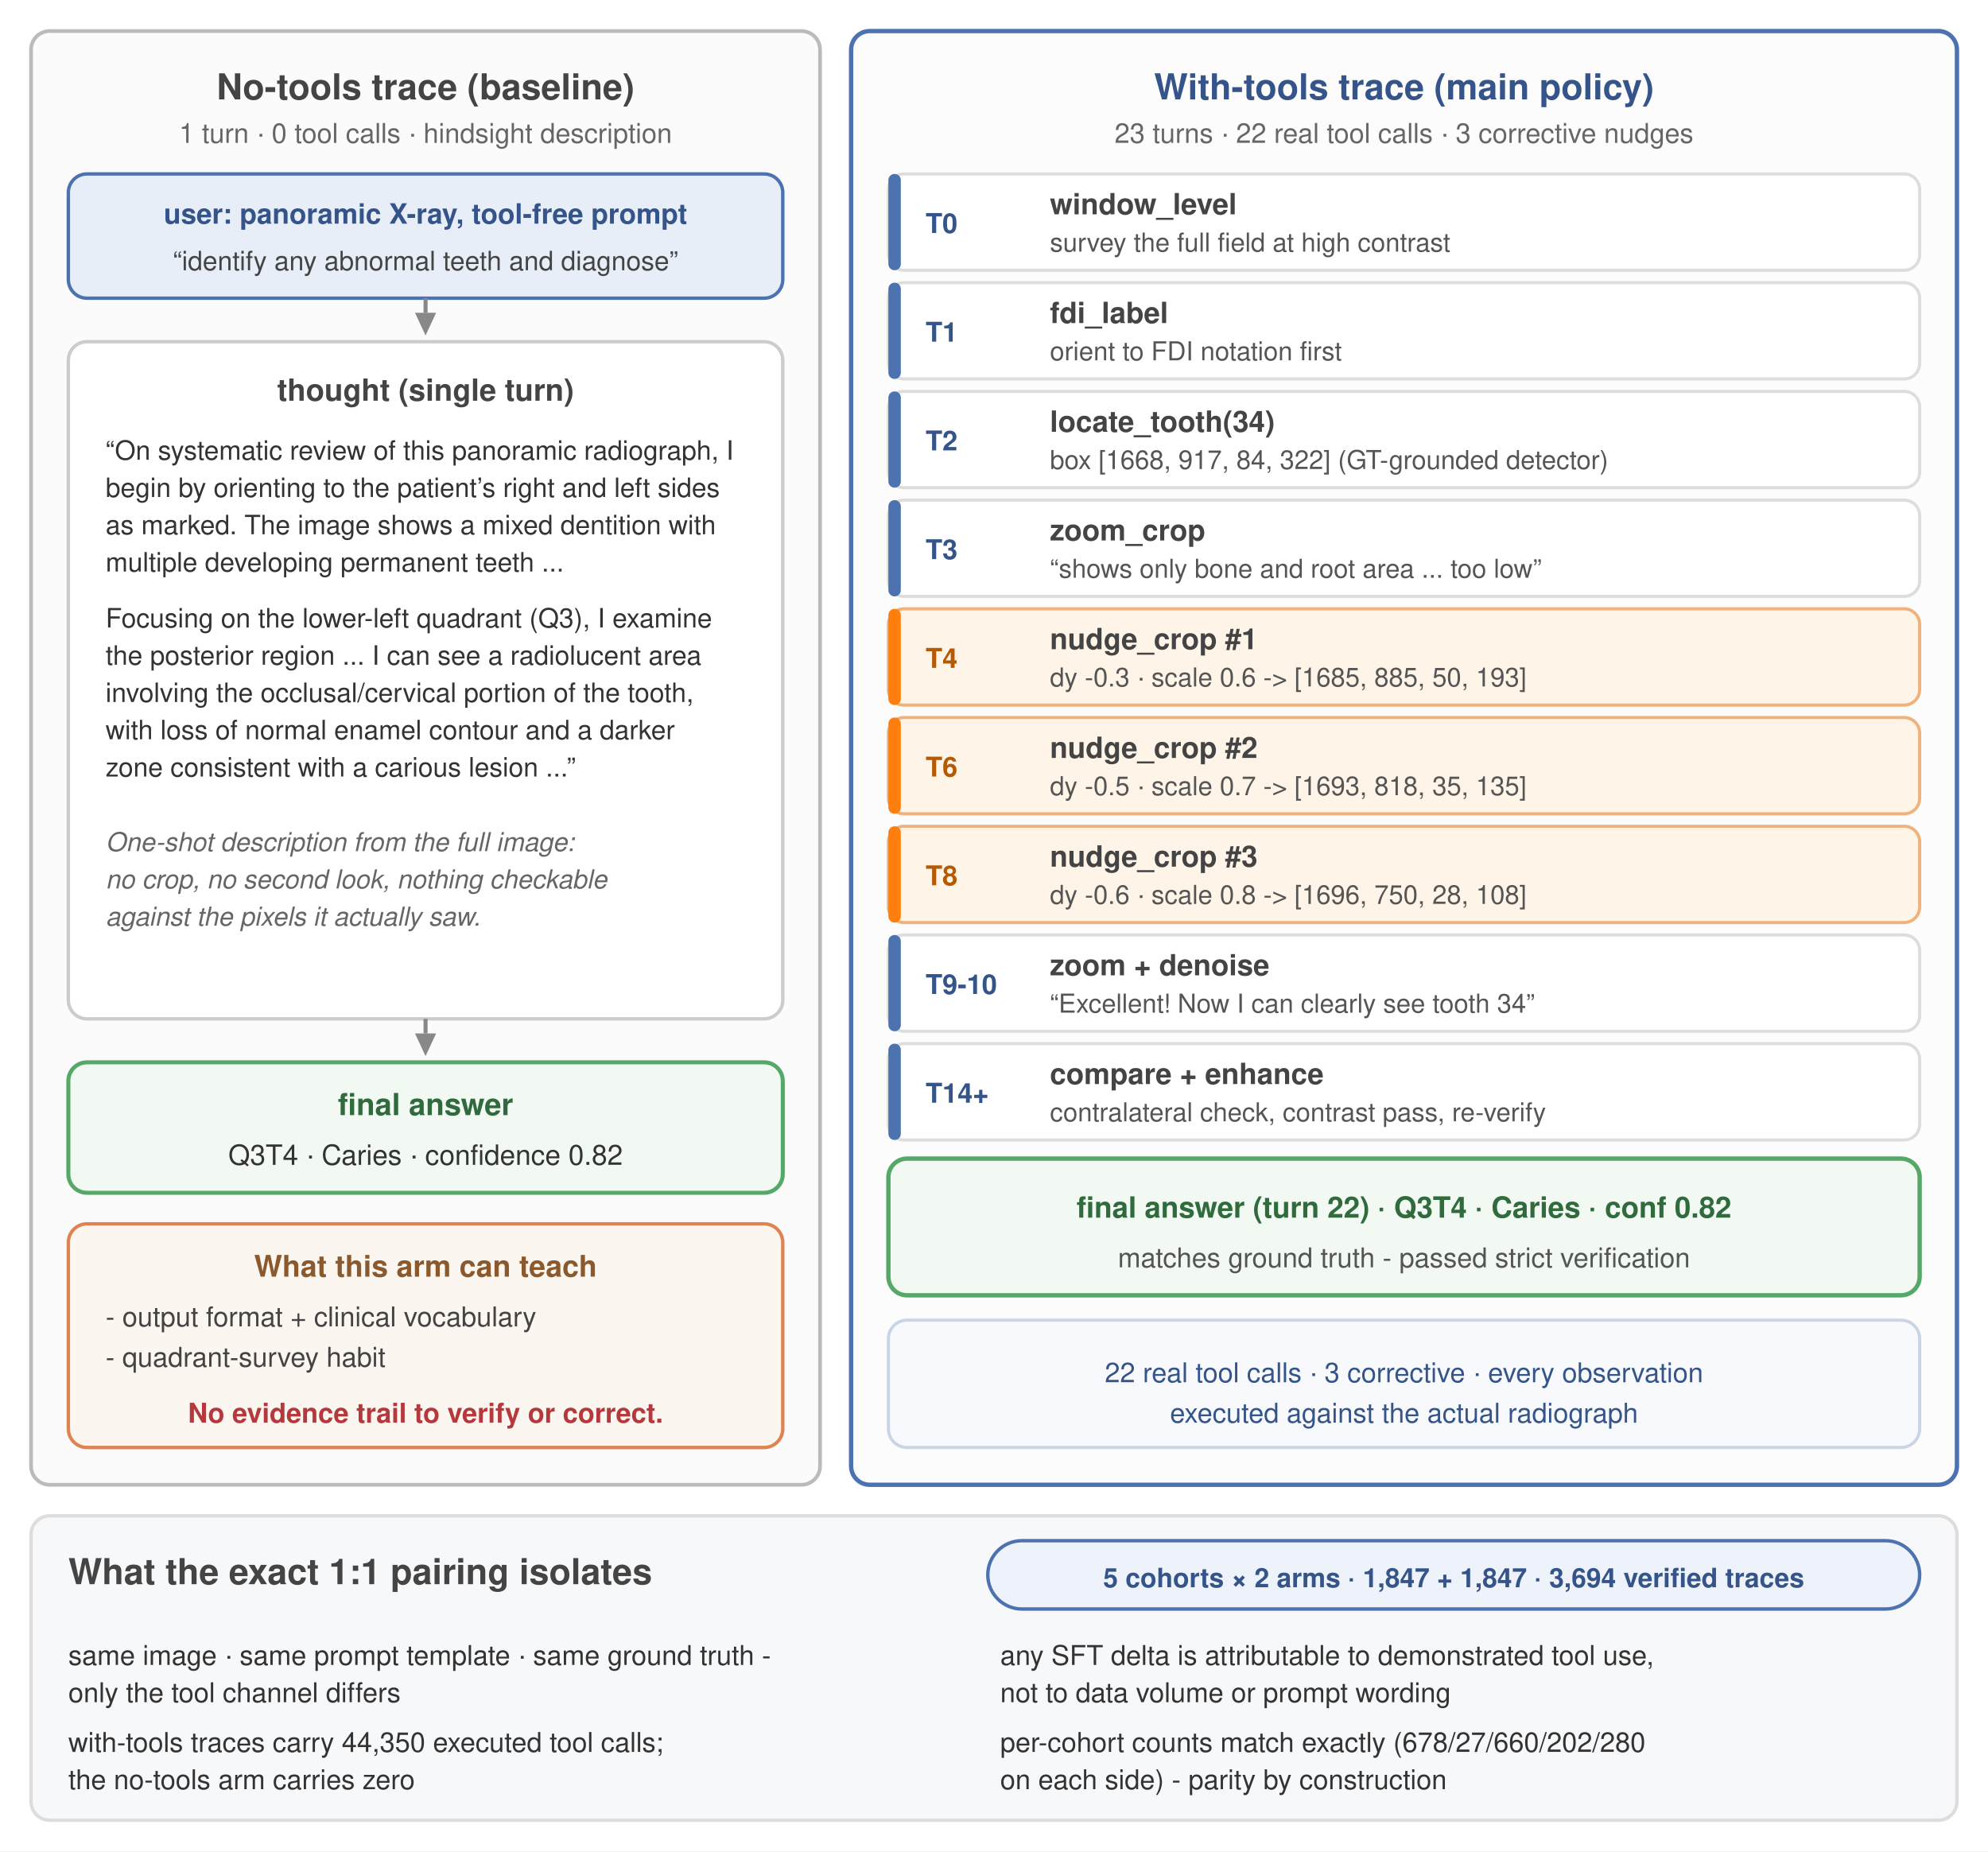
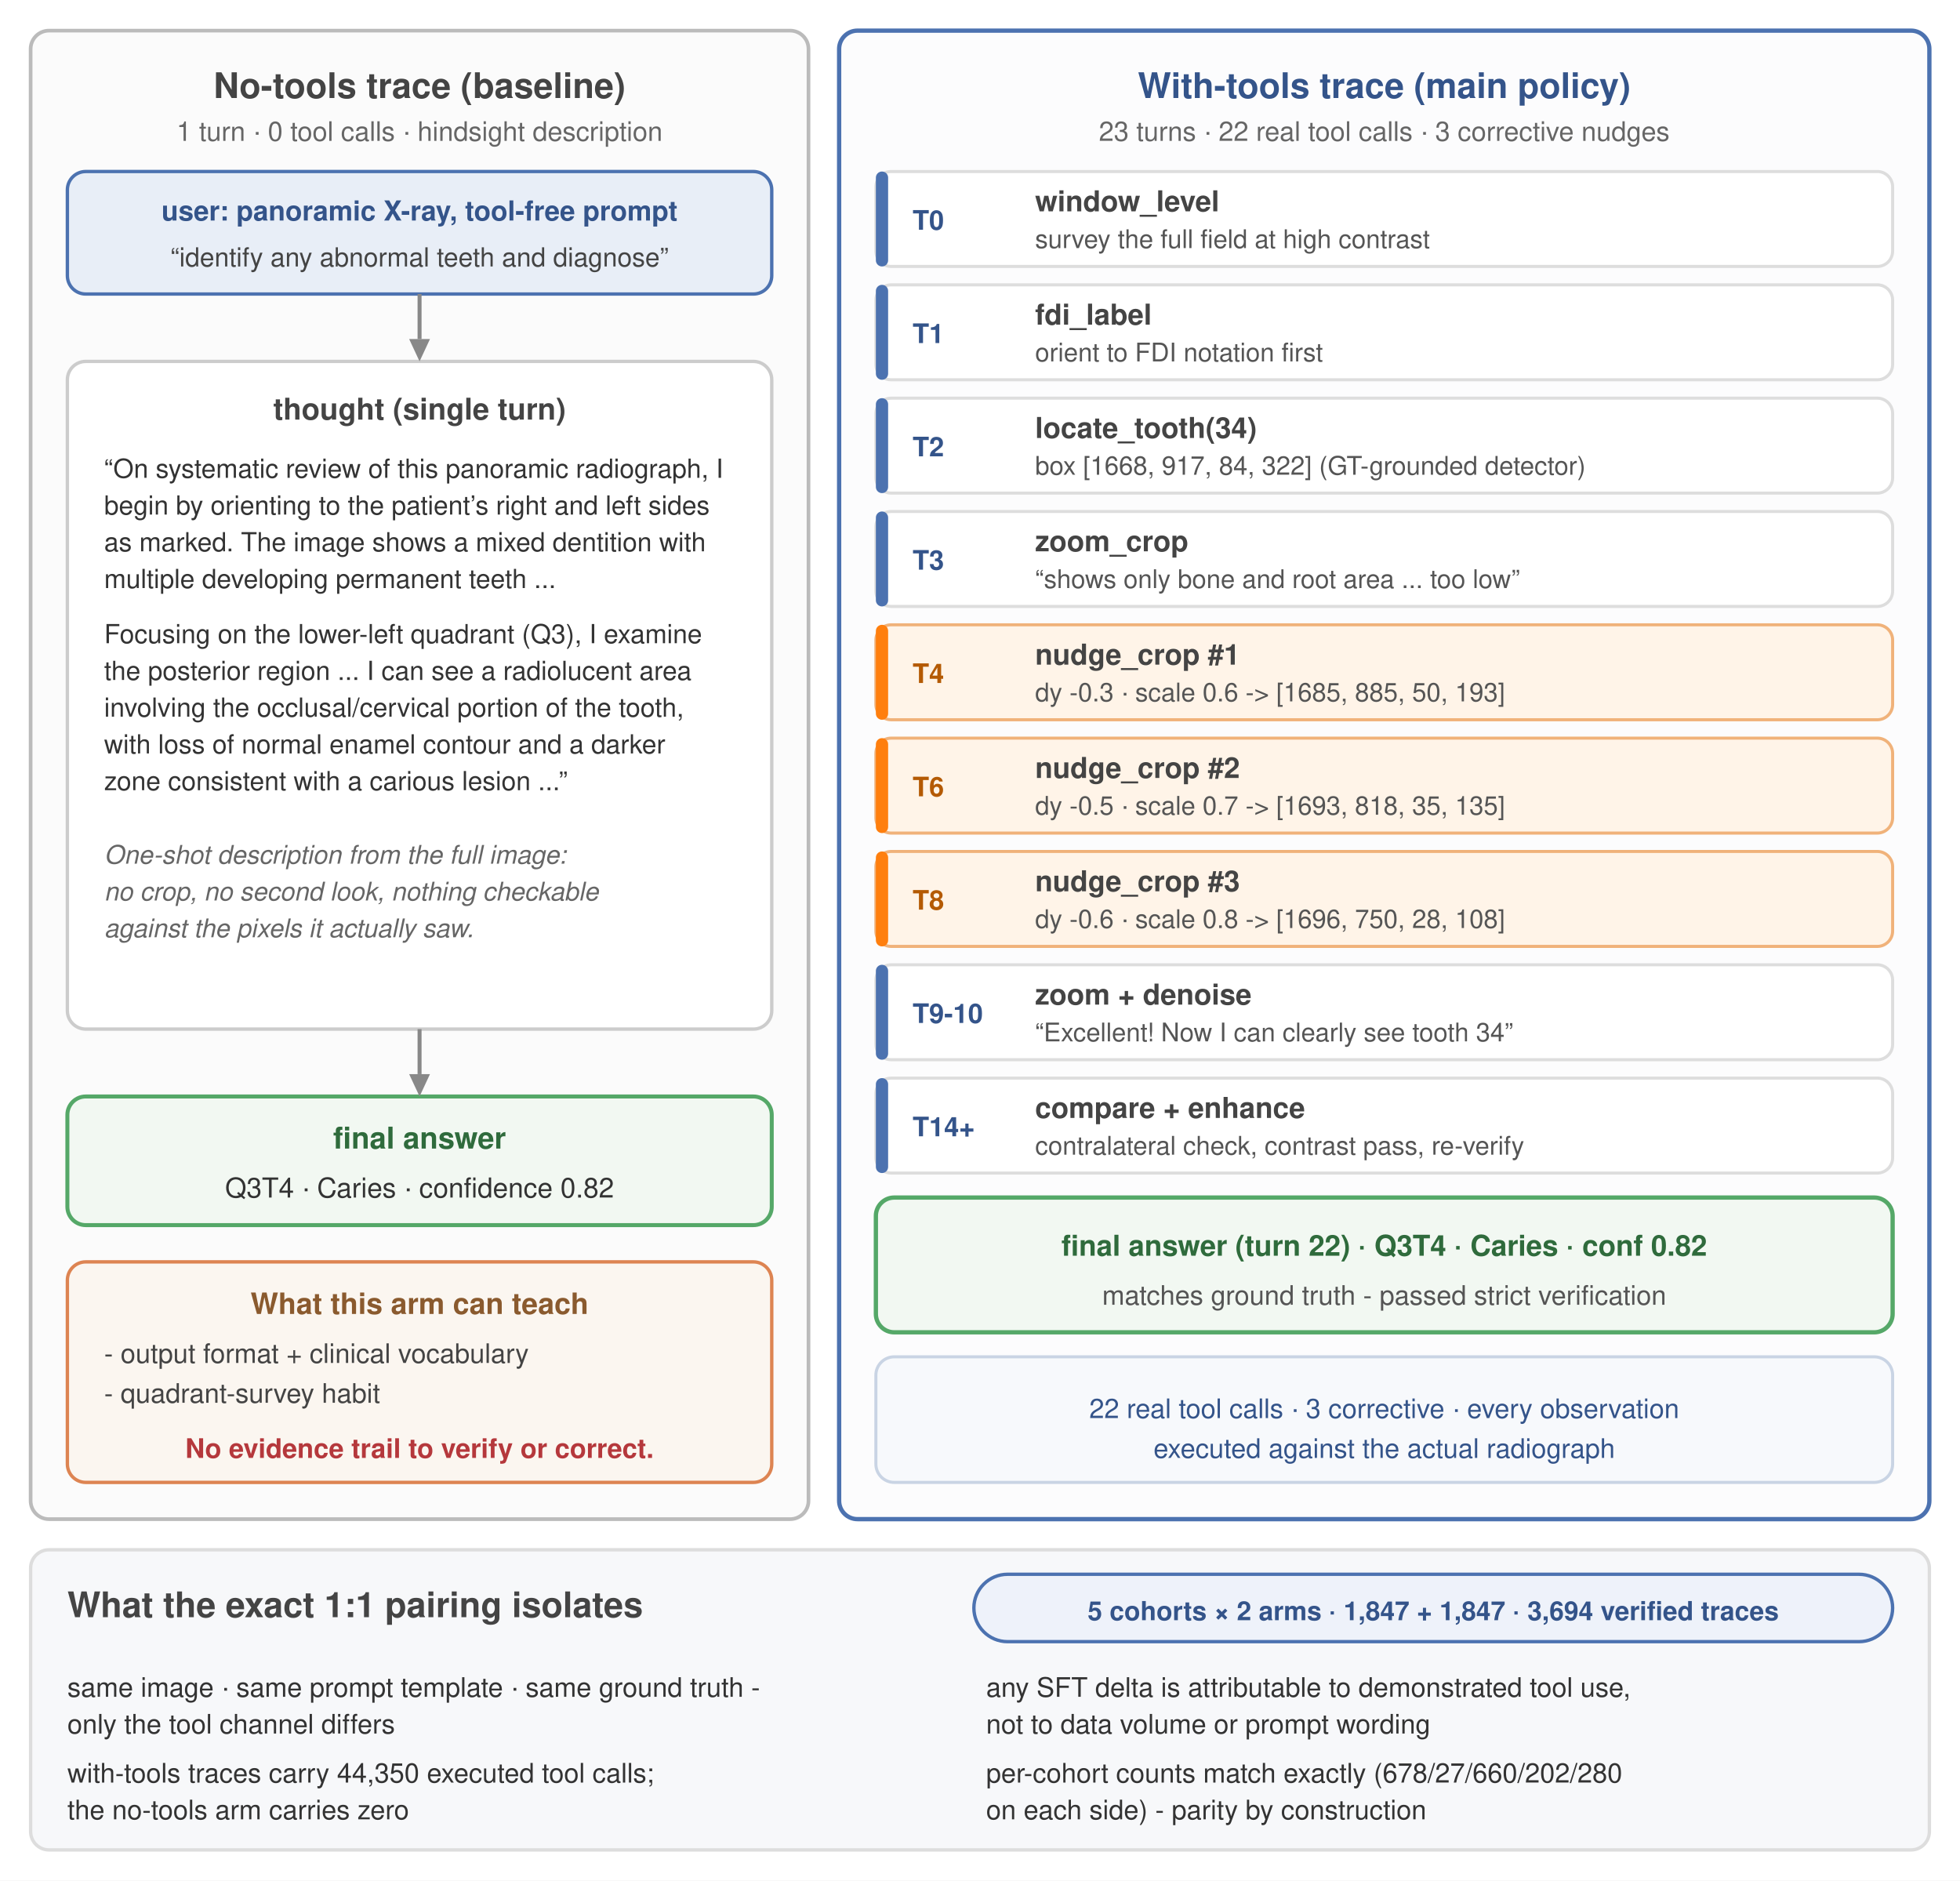
- <svg xmlns="http://www.w3.org/2000/svg" width="640" height="596" viewBox="0 0 640 596">
-   <rect width="640" height="596" fill="#FFFFFF" />
-   <rect x="10" y="10" width="254" height="468" rx="6" fill="#FBFBFB" stroke="#BBBBBB" stroke-width="1.2" />
+ <svg xmlns="http://www.w3.org/2000/svg" width="640" height="614" viewBox="0 0 640 614">
+   <rect width="640" height="614" fill="#FFFFFF" />
+   <rect x="10" y="10" width="254" height="486" rx="6" fill="#FBFBFB" stroke="#BBBBBB" stroke-width="1.2" />
  <text x="137.0" y="32" font-family="Helvetica" font-size="11.5" font-weight="bold" text-anchor="middle" fill="#444444">No-tools trace (baseline)</text>
  <text x="137.0" y="46" font-family="Helvetica" font-size="8.8" text-anchor="middle" fill="#666666">1 turn · 0 tool calls · hindsight description</text>
  <rect x="22" y="56" width="230" height="40" rx="6" fill="#E8EEF7" stroke="#4C72B0" stroke-width="1.1" />
  <text x="137.0" y="72" font-family="Helvetica" font-size="9.0" font-weight="bold" text-anchor="middle" fill="#34548A">user: panoramic X-ray, tool-free prompt</text>
  <text x="137.0" y="87" font-family="Helvetica" font-size="8.6" text-anchor="middle" fill="#444444">“identify any abnormal teeth and diagnose”</text>
-   <polyline points="137.0,96.0 137.0,100.7" fill="none" stroke="#888888" stroke-width="1.3" />
-   <polygon points="137.0,108.0 133.6,100.7 140.4,100.7" fill="#888888" stroke="none" />
-   <rect x="22" y="110" width="230" height="218" rx="6" fill="#FFFFFF" stroke="#CCCCCC" stroke-width="1.1" />
-   <text x="137.0" y="129" font-family="Helvetica" font-size="9.8" font-weight="bold" text-anchor="middle" fill="#444444">thought (single turn)</text>
-   <text x="34" y="148" font-family="Helvetica" font-size="8.6" fill="#333333">“On systematic review of this panoramic radiograph, I</text>
-   <text x="34" y="160" font-family="Helvetica" font-size="8.6" fill="#333333">begin by orienting to the patient’s right and left sides</text>
-   <text x="34" y="172" font-family="Helvetica" font-size="8.6" fill="#333333">as marked. The image shows a mixed dentition with</text>
-   <text x="34" y="184" font-family="Helvetica" font-size="8.6" fill="#333333">multiple developing permanent teeth ...</text>
-   <text x="34" y="202" font-family="Helvetica" font-size="8.6" fill="#333333">Focusing on the lower-left quadrant (Q3), I examine</text>
-   <text x="34" y="214" font-family="Helvetica" font-size="8.6" fill="#333333">the posterior region ... I can see a radiolucent area</text>
-   <text x="34" y="226" font-family="Helvetica" font-size="8.6" fill="#333333">involving the occlusal/cervical portion of the tooth,</text>
-   <text x="34" y="238" font-family="Helvetica" font-size="8.6" fill="#333333">with loss of normal enamel contour and a darker</text>
-   <text x="34" y="250" font-family="Helvetica" font-size="8.6" fill="#333333">zone consistent with a carious lesion ...”</text>
-   <text x="34" y="274" font-family="Helvetica" font-size="8.4" font-style="italic" fill="#666666">One-shot description from the full image:</text>
-   <text x="34" y="286" font-family="Helvetica" font-size="8.4" font-style="italic" fill="#666666">no crop, no second look, nothing checkable</text>
-   <text x="34" y="298" font-family="Helvetica" font-size="8.4" font-style="italic" fill="#666666">against the pixels it actually saw.</text>
-   <polyline points="137.0,328.0 137.0,332.7" fill="none" stroke="#888888" stroke-width="1.3" />
-   <polygon points="137.0,340.0 133.6,332.7 140.4,332.7" fill="#888888" stroke="none" />
-   <rect x="22" y="342" width="230" height="42" rx="6" fill="#F2F8F2" stroke="#55A868" stroke-width="1.3" />
-   <text x="137.0" y="359" font-family="Helvetica" font-size="9.8" font-weight="bold" text-anchor="middle" fill="#2F6B3C">final answer</text>
-   <text x="137.0" y="375" font-family="Helvetica" font-size="9.0" text-anchor="middle" fill="#333333">Q3T4 · Caries · confidence 0.82</text>
-   <rect x="22" y="394" width="230" height="72" rx="6" fill="#FBF6F0" stroke="#DD8452" stroke-width="1.1" />
-   <text x="137.0" y="411" font-family="Helvetica" font-size="9.6" font-weight="bold" text-anchor="middle" fill="#8A5A2E">What this arm can teach</text>
-   <text x="34" y="427" font-family="Helvetica" font-size="8.8" fill="#444444">- output format + clinical vocabulary</text>
-   <text x="34" y="440" font-family="Helvetica" font-size="8.8" fill="#444444">- quadrant-survey habit</text>
-   <text x="137.0" y="458" font-family="Helvetica" font-size="8.8" font-weight="bold" text-anchor="middle" fill="#B5383C">No evidence trail to verify or correct.</text>
-   <rect x="274" y="10" width="356" height="468" rx="6" fill="#FCFCFD" stroke="#4C72B0" stroke-width="1.4" />
+   <rect x="22" y="118" width="230" height="218" rx="6" fill="#FFFFFF" stroke="#CCCCCC" stroke-width="1.1" />
+   <polyline points="137.0,96.0 137.0,110.7" fill="none" stroke="#888888" stroke-width="1.3" />
+   <polygon points="137.0,118.0 133.6,110.7 140.4,110.7" fill="#888888" stroke="none" />
+   <text x="137.0" y="137" font-family="Helvetica" font-size="9.8" font-weight="bold" text-anchor="middle" fill="#444444">thought (single turn)</text>
+   <text x="34" y="156" font-family="Helvetica" font-size="8.6" fill="#333333">“On systematic review of this panoramic radiograph, I</text>
+   <text x="34" y="168" font-family="Helvetica" font-size="8.6" fill="#333333">begin by orienting to the patient’s right and left sides</text>
+   <text x="34" y="180" font-family="Helvetica" font-size="8.6" fill="#333333">as marked. The image shows a mixed dentition with</text>
+   <text x="34" y="192" font-family="Helvetica" font-size="8.6" fill="#333333">multiple developing permanent teeth ...</text>
+   <text x="34" y="210" font-family="Helvetica" font-size="8.6" fill="#333333">Focusing on the lower-left quadrant (Q3), I examine</text>
+   <text x="34" y="222" font-family="Helvetica" font-size="8.6" fill="#333333">the posterior region ... I can see a radiolucent area</text>
+   <text x="34" y="234" font-family="Helvetica" font-size="8.6" fill="#333333">involving the occlusal/cervical portion of the tooth,</text>
+   <text x="34" y="246" font-family="Helvetica" font-size="8.6" fill="#333333">with loss of normal enamel contour and a darker</text>
+   <text x="34" y="258" font-family="Helvetica" font-size="8.6" fill="#333333">zone consistent with a carious lesion ...”</text>
+   <text x="34" y="282" font-family="Helvetica" font-size="8.4" font-style="italic" fill="#666666">One-shot description from the full image:</text>
+   <text x="34" y="294" font-family="Helvetica" font-size="8.4" font-style="italic" fill="#666666">no crop, no second look, nothing checkable</text>
+   <text x="34" y="306" font-family="Helvetica" font-size="8.4" font-style="italic" fill="#666666">against the pixels it actually saw.</text>
+   <rect x="22" y="358" width="230" height="42" rx="6" fill="#F2F8F2" stroke="#55A868" stroke-width="1.3" />
+   <polyline points="137.0,336.0 137.0,350.7" fill="none" stroke="#888888" stroke-width="1.3" />
+   <polygon points="137.0,358.0 133.6,350.7 140.4,350.7" fill="#888888" stroke="none" />
+   <text x="137.0" y="375" font-family="Helvetica" font-size="9.8" font-weight="bold" text-anchor="middle" fill="#2F6B3C">final answer</text>
+   <text x="137.0" y="391" font-family="Helvetica" font-size="9.0" text-anchor="middle" fill="#333333">Q3T4 · Caries · confidence 0.82</text>
+   <rect x="22" y="412" width="230" height="72" rx="6" fill="#FBF6F0" stroke="#DD8452" stroke-width="1.1" />
+   <text x="137.0" y="429" font-family="Helvetica" font-size="9.6" font-weight="bold" text-anchor="middle" fill="#8A5A2E">What this arm can teach</text>
+   <text x="34" y="445" font-family="Helvetica" font-size="8.8" fill="#444444">- output format + clinical vocabulary</text>
+   <text x="34" y="458" font-family="Helvetica" font-size="8.8" fill="#444444">- quadrant-survey habit</text>
+   <text x="137.0" y="476" font-family="Helvetica" font-size="8.8" font-weight="bold" text-anchor="middle" fill="#B5383C">No evidence trail to verify or correct.</text>
+   <rect x="274" y="10" width="356" height="486" rx="6" fill="#FCFCFD" stroke="#4C72B0" stroke-width="1.4" />
  <text x="452.0" y="32" font-family="Helvetica" font-size="11.5" font-weight="bold" text-anchor="middle" fill="#34548A">With-tools trace (main policy)</text>
  <text x="452.0" y="46" font-family="Helvetica" font-size="8.8" text-anchor="middle" fill="#666666">23 turns · 22 real tool calls · 3 corrective nudges</text>
  <rect x="286" y="56" width="332" height="31" rx="5" fill="#FFFFFF" stroke="#DDDDDD" stroke-width="1.0" />
  <rect x="286" y="56" width="4" height="31" rx="2" fill="#4C72B0" stroke="none" stroke-width="0" />
  <text x="298" y="75" font-family="Helvetica" font-size="8.8" font-weight="bold" fill="#34548A">T0</text>
  <text x="338" y="69" font-family="Helvetica" font-size="9.4" font-weight="bold" fill="#444444">window_level</text>
  <text x="338" y="81" font-family="Helvetica" font-size="8.4" fill="#555555">survey the full field at high contrast</text>
-   <rect x="286" y="91" width="332" height="31" rx="5" fill="#FFFFFF" stroke="#DDDDDD" stroke-width="1.0" />
-   <rect x="286" y="91" width="4" height="31" rx="2" fill="#4C72B0" stroke="none" stroke-width="0" />
-   <text x="298" y="110" font-family="Helvetica" font-size="8.8" font-weight="bold" fill="#34548A">T1</text>
-   <text x="338" y="104" font-family="Helvetica" font-size="9.4" font-weight="bold" fill="#444444">fdi_label</text>
-   <text x="338" y="116" font-family="Helvetica" font-size="8.4" fill="#555555">orient to FDI notation first</text>
-   <rect x="286" y="126" width="332" height="31" rx="5" fill="#FFFFFF" stroke="#DDDDDD" stroke-width="1.0" />
-   <rect x="286" y="126" width="4" height="31" rx="2" fill="#4C72B0" stroke="none" stroke-width="0" />
-   <text x="298" y="145" font-family="Helvetica" font-size="8.8" font-weight="bold" fill="#34548A">T2</text>
-   <text x="338" y="139" font-family="Helvetica" font-size="9.4" font-weight="bold" fill="#444444">locate_tooth(34)</text>
-   <text x="338" y="151" font-family="Helvetica" font-size="8.4" fill="#555555">box [1668, 917, 84, 322] (GT-grounded detector)</text>
-   <rect x="286" y="161" width="332" height="31" rx="5" fill="#FFFFFF" stroke="#DDDDDD" stroke-width="1.0" />
-   <rect x="286" y="161" width="4" height="31" rx="2" fill="#4C72B0" stroke="none" stroke-width="0" />
-   <text x="298" y="180" font-family="Helvetica" font-size="8.8" font-weight="bold" fill="#34548A">T3</text>
-   <text x="338" y="174" font-family="Helvetica" font-size="9.4" font-weight="bold" fill="#444444">zoom_crop</text>
-   <text x="338" y="186" font-family="Helvetica" font-size="8.4" fill="#555555">“shows only bone and root area ... too low”</text>
-   <rect x="286" y="196" width="332" height="31" rx="5" fill="#FFF4E8" stroke="#F0B27A" stroke-width="1.0" />
-   <rect x="286" y="196" width="4" height="31" rx="2" fill="#ff7f0e" stroke="none" stroke-width="0" />
-   <text x="298" y="215" font-family="Helvetica" font-size="8.8" font-weight="bold" fill="#B45A04">T4</text>
-   <text x="338" y="209" font-family="Helvetica" font-size="9.4" font-weight="bold" fill="#444444">nudge_crop #1</text>
-   <text x="338" y="221" font-family="Helvetica" font-size="8.4" fill="#555555">dy -0.3 · scale 0.6 -&gt; [1685, 885, 50, 193]</text>
-   <rect x="286" y="231" width="332" height="31" rx="5" fill="#FFF4E8" stroke="#F0B27A" stroke-width="1.0" />
-   <rect x="286" y="231" width="4" height="31" rx="2" fill="#ff7f0e" stroke="none" stroke-width="0" />
-   <text x="298" y="250" font-family="Helvetica" font-size="8.8" font-weight="bold" fill="#B45A04">T6</text>
-   <text x="338" y="244" font-family="Helvetica" font-size="9.4" font-weight="bold" fill="#444444">nudge_crop #2</text>
-   <text x="338" y="256" font-family="Helvetica" font-size="8.4" fill="#555555">dy -0.5 · scale 0.7 -&gt; [1693, 818, 35, 135]</text>
-   <rect x="286" y="266" width="332" height="31" rx="5" fill="#FFF4E8" stroke="#F0B27A" stroke-width="1.0" />
-   <rect x="286" y="266" width="4" height="31" rx="2" fill="#ff7f0e" stroke="none" stroke-width="0" />
-   <text x="298" y="285" font-family="Helvetica" font-size="8.8" font-weight="bold" fill="#B45A04">T8</text>
-   <text x="338" y="279" font-family="Helvetica" font-size="9.4" font-weight="bold" fill="#444444">nudge_crop #3</text>
-   <text x="338" y="291" font-family="Helvetica" font-size="8.4" fill="#555555">dy -0.6 · scale 0.8 -&gt; [1696, 750, 28, 108]</text>
-   <rect x="286" y="301" width="332" height="31" rx="5" fill="#FFFFFF" stroke="#DDDDDD" stroke-width="1.0" />
-   <rect x="286" y="301" width="4" height="31" rx="2" fill="#4C72B0" stroke="none" stroke-width="0" />
-   <text x="298" y="320" font-family="Helvetica" font-size="8.8" font-weight="bold" fill="#34548A">T9-10</text>
-   <text x="338" y="314" font-family="Helvetica" font-size="9.4" font-weight="bold" fill="#444444">zoom + denoise</text>
-   <text x="338" y="326" font-family="Helvetica" font-size="8.4" fill="#555555">“Excellent! Now I can clearly see tooth 34”</text>
-   <rect x="286" y="336" width="332" height="31" rx="5" fill="#FFFFFF" stroke="#DDDDDD" stroke-width="1.0" />
-   <rect x="286" y="336" width="4" height="31" rx="2" fill="#4C72B0" stroke="none" stroke-width="0" />
-   <text x="298" y="355" font-family="Helvetica" font-size="8.8" font-weight="bold" fill="#34548A">T14+</text>
-   <text x="338" y="349" font-family="Helvetica" font-size="9.4" font-weight="bold" fill="#444444">compare + enhance</text>
-   <text x="338" y="361" font-family="Helvetica" font-size="8.4" fill="#555555">contralateral check, contrast pass, re-verify</text>
-   <rect x="286" y="373" width="332" height="44" rx="6" fill="#F2F8F2" stroke="#55A868" stroke-width="1.4" />
-   <text x="452.0" y="392" font-family="Helvetica" font-size="9.4" font-weight="bold" text-anchor="middle" fill="#2F6B3C">final answer (turn 22) · Q3T4 · Caries · conf 0.82</text>
-   <text x="452.0" y="408" font-family="Helvetica" font-size="8.8" text-anchor="middle" fill="#555555">matches ground truth - passed strict verification</text>
-   <rect x="286" y="425" width="332" height="41" rx="6" fill="#F7F9FC" stroke="#C9D4E4" stroke-width="1.0" />
-   <text x="452.0" y="445" font-family="Helvetica" font-size="8.8" text-anchor="middle" fill="#34548A">22 real tool calls · 3 corrective · every observation</text>
-   <text x="452.0" y="458" font-family="Helvetica" font-size="8.8" text-anchor="middle" fill="#34548A">executed against the actual radiograph</text>
-   <rect x="10" y="488" width="620" height="98" rx="6" fill="#F7F8FA" stroke="#DDDDDD" stroke-width="1.1" />
-   <text x="22" y="510" font-family="Helvetica" font-size="11.5" font-weight="bold" fill="#444444">What the exact 1:1 pairing isolates</text>
-   <rect x="318" y="496" width="300" height="22" rx="11" fill="#EEF2FA" stroke="#4C72B0" stroke-width="1.1" />
-   <text x="468" y="511" font-family="Helvetica" font-size="8.6" font-weight="bold" text-anchor="middle" fill="#34548A">5 cohorts × 2 arms · 1,847 + 1,847 · 3,694 verified traces</text>
-   <text x="22" y="536" font-family="Helvetica" font-size="8.8" fill="#333333">same image · same prompt template · same ground truth -</text>
-   <text x="22" y="548" font-family="Helvetica" font-size="8.8" fill="#333333">only the tool channel differs</text>
-   <text x="322" y="536" font-family="Helvetica" font-size="8.8" fill="#333333">any SFT delta is attributable to demonstrated tool use,</text>
-   <text x="322" y="548" font-family="Helvetica" font-size="8.8" fill="#333333">not to data volume or prompt wording</text>
-   <text x="22" y="564" font-family="Helvetica" font-size="8.8" fill="#333333">with-tools traces carry 44,350 executed tool calls;</text>
-   <text x="22" y="576" font-family="Helvetica" font-size="8.8" fill="#333333">the no-tools arm carries zero</text>
-   <text x="322" y="564" font-family="Helvetica" font-size="8.8" fill="#333333">per-cohort counts match exactly (678/27/660/202/280</text>
-   <text x="322" y="576" font-family="Helvetica" font-size="8.8" fill="#333333">on each side) - parity by construction</text>
+   <rect x="286" y="93" width="332" height="31" rx="5" fill="#FFFFFF" stroke="#DDDDDD" stroke-width="1.0" />
+   <rect x="286" y="93" width="4" height="31" rx="2" fill="#4C72B0" stroke="none" stroke-width="0" />
+   <text x="298" y="112" font-family="Helvetica" font-size="8.8" font-weight="bold" fill="#34548A">T1</text>
+   <text x="338" y="106" font-family="Helvetica" font-size="9.4" font-weight="bold" fill="#444444">fdi_label</text>
+   <text x="338" y="118" font-family="Helvetica" font-size="8.4" fill="#555555">orient to FDI notation first</text>
+   <rect x="286" y="130" width="332" height="31" rx="5" fill="#FFFFFF" stroke="#DDDDDD" stroke-width="1.0" />
+   <rect x="286" y="130" width="4" height="31" rx="2" fill="#4C72B0" stroke="none" stroke-width="0" />
+   <text x="298" y="149" font-family="Helvetica" font-size="8.8" font-weight="bold" fill="#34548A">T2</text>
+   <text x="338" y="143" font-family="Helvetica" font-size="9.4" font-weight="bold" fill="#444444">locate_tooth(34)</text>
+   <text x="338" y="155" font-family="Helvetica" font-size="8.4" fill="#555555">box [1668, 917, 84, 322] (GT-grounded detector)</text>
+   <rect x="286" y="167" width="332" height="31" rx="5" fill="#FFFFFF" stroke="#DDDDDD" stroke-width="1.0" />
+   <rect x="286" y="167" width="4" height="31" rx="2" fill="#4C72B0" stroke="none" stroke-width="0" />
+   <text x="298" y="186" font-family="Helvetica" font-size="8.8" font-weight="bold" fill="#34548A">T3</text>
+   <text x="338" y="180" font-family="Helvetica" font-size="9.4" font-weight="bold" fill="#444444">zoom_crop</text>
+   <text x="338" y="192" font-family="Helvetica" font-size="8.4" fill="#555555">“shows only bone and root area ... too low”</text>
+   <rect x="286" y="204" width="332" height="31" rx="5" fill="#FFF4E8" stroke="#F0B27A" stroke-width="1.0" />
+   <rect x="286" y="204" width="4" height="31" rx="2" fill="#ff7f0e" stroke="none" stroke-width="0" />
+   <text x="298" y="223" font-family="Helvetica" font-size="8.8" font-weight="bold" fill="#B45A04">T4</text>
+   <text x="338" y="217" font-family="Helvetica" font-size="9.4" font-weight="bold" fill="#444444">nudge_crop #1</text>
+   <text x="338" y="229" font-family="Helvetica" font-size="8.4" fill="#555555">dy -0.3 · scale 0.6 -&gt; [1685, 885, 50, 193]</text>
+   <rect x="286" y="241" width="332" height="31" rx="5" fill="#FFF4E8" stroke="#F0B27A" stroke-width="1.0" />
+   <rect x="286" y="241" width="4" height="31" rx="2" fill="#ff7f0e" stroke="none" stroke-width="0" />
+   <text x="298" y="260" font-family="Helvetica" font-size="8.8" font-weight="bold" fill="#B45A04">T6</text>
+   <text x="338" y="254" font-family="Helvetica" font-size="9.4" font-weight="bold" fill="#444444">nudge_crop #2</text>
+   <text x="338" y="266" font-family="Helvetica" font-size="8.4" fill="#555555">dy -0.5 · scale 0.7 -&gt; [1693, 818, 35, 135]</text>
+   <rect x="286" y="278" width="332" height="31" rx="5" fill="#FFF4E8" stroke="#F0B27A" stroke-width="1.0" />
+   <rect x="286" y="278" width="4" height="31" rx="2" fill="#ff7f0e" stroke="none" stroke-width="0" />
+   <text x="298" y="297" font-family="Helvetica" font-size="8.8" font-weight="bold" fill="#B45A04">T8</text>
+   <text x="338" y="291" font-family="Helvetica" font-size="9.4" font-weight="bold" fill="#444444">nudge_crop #3</text>
+   <text x="338" y="303" font-family="Helvetica" font-size="8.4" fill="#555555">dy -0.6 · scale 0.8 -&gt; [1696, 750, 28, 108]</text>
+   <rect x="286" y="315" width="332" height="31" rx="5" fill="#FFFFFF" stroke="#DDDDDD" stroke-width="1.0" />
+   <rect x="286" y="315" width="4" height="31" rx="2" fill="#4C72B0" stroke="none" stroke-width="0" />
+   <text x="298" y="334" font-family="Helvetica" font-size="8.8" font-weight="bold" fill="#34548A">T9-10</text>
+   <text x="338" y="328" font-family="Helvetica" font-size="9.4" font-weight="bold" fill="#444444">zoom + denoise</text>
+   <text x="338" y="340" font-family="Helvetica" font-size="8.4" fill="#555555">“Excellent! Now I can clearly see tooth 34”</text>
+   <rect x="286" y="352" width="332" height="31" rx="5" fill="#FFFFFF" stroke="#DDDDDD" stroke-width="1.0" />
+   <rect x="286" y="352" width="4" height="31" rx="2" fill="#4C72B0" stroke="none" stroke-width="0" />
+   <text x="298" y="371" font-family="Helvetica" font-size="8.8" font-weight="bold" fill="#34548A">T14+</text>
+   <text x="338" y="365" font-family="Helvetica" font-size="9.4" font-weight="bold" fill="#444444">compare + enhance</text>
+   <text x="338" y="377" font-family="Helvetica" font-size="8.4" fill="#555555">contralateral check, contrast pass, re-verify</text>
+   <rect x="286" y="391" width="332" height="44" rx="6" fill="#F2F8F2" stroke="#55A868" stroke-width="1.4" />
+   <text x="452.0" y="410" font-family="Helvetica" font-size="9.4" font-weight="bold" text-anchor="middle" fill="#2F6B3C">final answer (turn 22) · Q3T4 · Caries · conf 0.82</text>
+   <text x="452.0" y="426" font-family="Helvetica" font-size="8.8" text-anchor="middle" fill="#555555">matches ground truth - passed strict verification</text>
+   <rect x="286" y="443" width="332" height="41" rx="6" fill="#F7F9FC" stroke="#C9D4E4" stroke-width="1.0" />
+   <text x="452.0" y="463" font-family="Helvetica" font-size="8.8" text-anchor="middle" fill="#34548A">22 real tool calls · 3 corrective · every observation</text>
+   <text x="452.0" y="476" font-family="Helvetica" font-size="8.8" text-anchor="middle" fill="#34548A">executed against the actual radiograph</text>
+   <rect x="10" y="506" width="620" height="98" rx="6" fill="#F7F8FA" stroke="#DDDDDD" stroke-width="1.1" />
+   <text x="22" y="528" font-family="Helvetica" font-size="11.5" font-weight="bold" fill="#444444">What the exact 1:1 pairing isolates</text>
+   <rect x="318" y="514" width="300" height="22" rx="11" fill="#EEF2FA" stroke="#4C72B0" stroke-width="1.1" />
+   <text x="468" y="529" font-family="Helvetica" font-size="8.6" font-weight="bold" text-anchor="middle" fill="#34548A">5 cohorts × 2 arms · 1,847 + 1,847 · 3,694 verified traces</text>
+   <text x="22" y="554" font-family="Helvetica" font-size="8.8" fill="#333333">same image · same prompt template · same ground truth -</text>
+   <text x="22" y="566" font-family="Helvetica" font-size="8.8" fill="#333333">only the tool channel differs</text>
+   <text x="322" y="554" font-family="Helvetica" font-size="8.8" fill="#333333">any SFT delta is attributable to demonstrated tool use,</text>
+   <text x="322" y="566" font-family="Helvetica" font-size="8.8" fill="#333333">not to data volume or prompt wording</text>
+   <text x="22" y="582" font-family="Helvetica" font-size="8.8" fill="#333333">with-tools traces carry 44,350 executed tool calls;</text>
+   <text x="22" y="594" font-family="Helvetica" font-size="8.8" fill="#333333">the no-tools arm carries zero</text>
+   <text x="322" y="582" font-family="Helvetica" font-size="8.8" fill="#333333">per-cohort counts match exactly (678/27/660/202/280</text>
+   <text x="322" y="594" font-family="Helvetica" font-size="8.8" fill="#333333">on each side) - parity by construction</text>
</svg>
